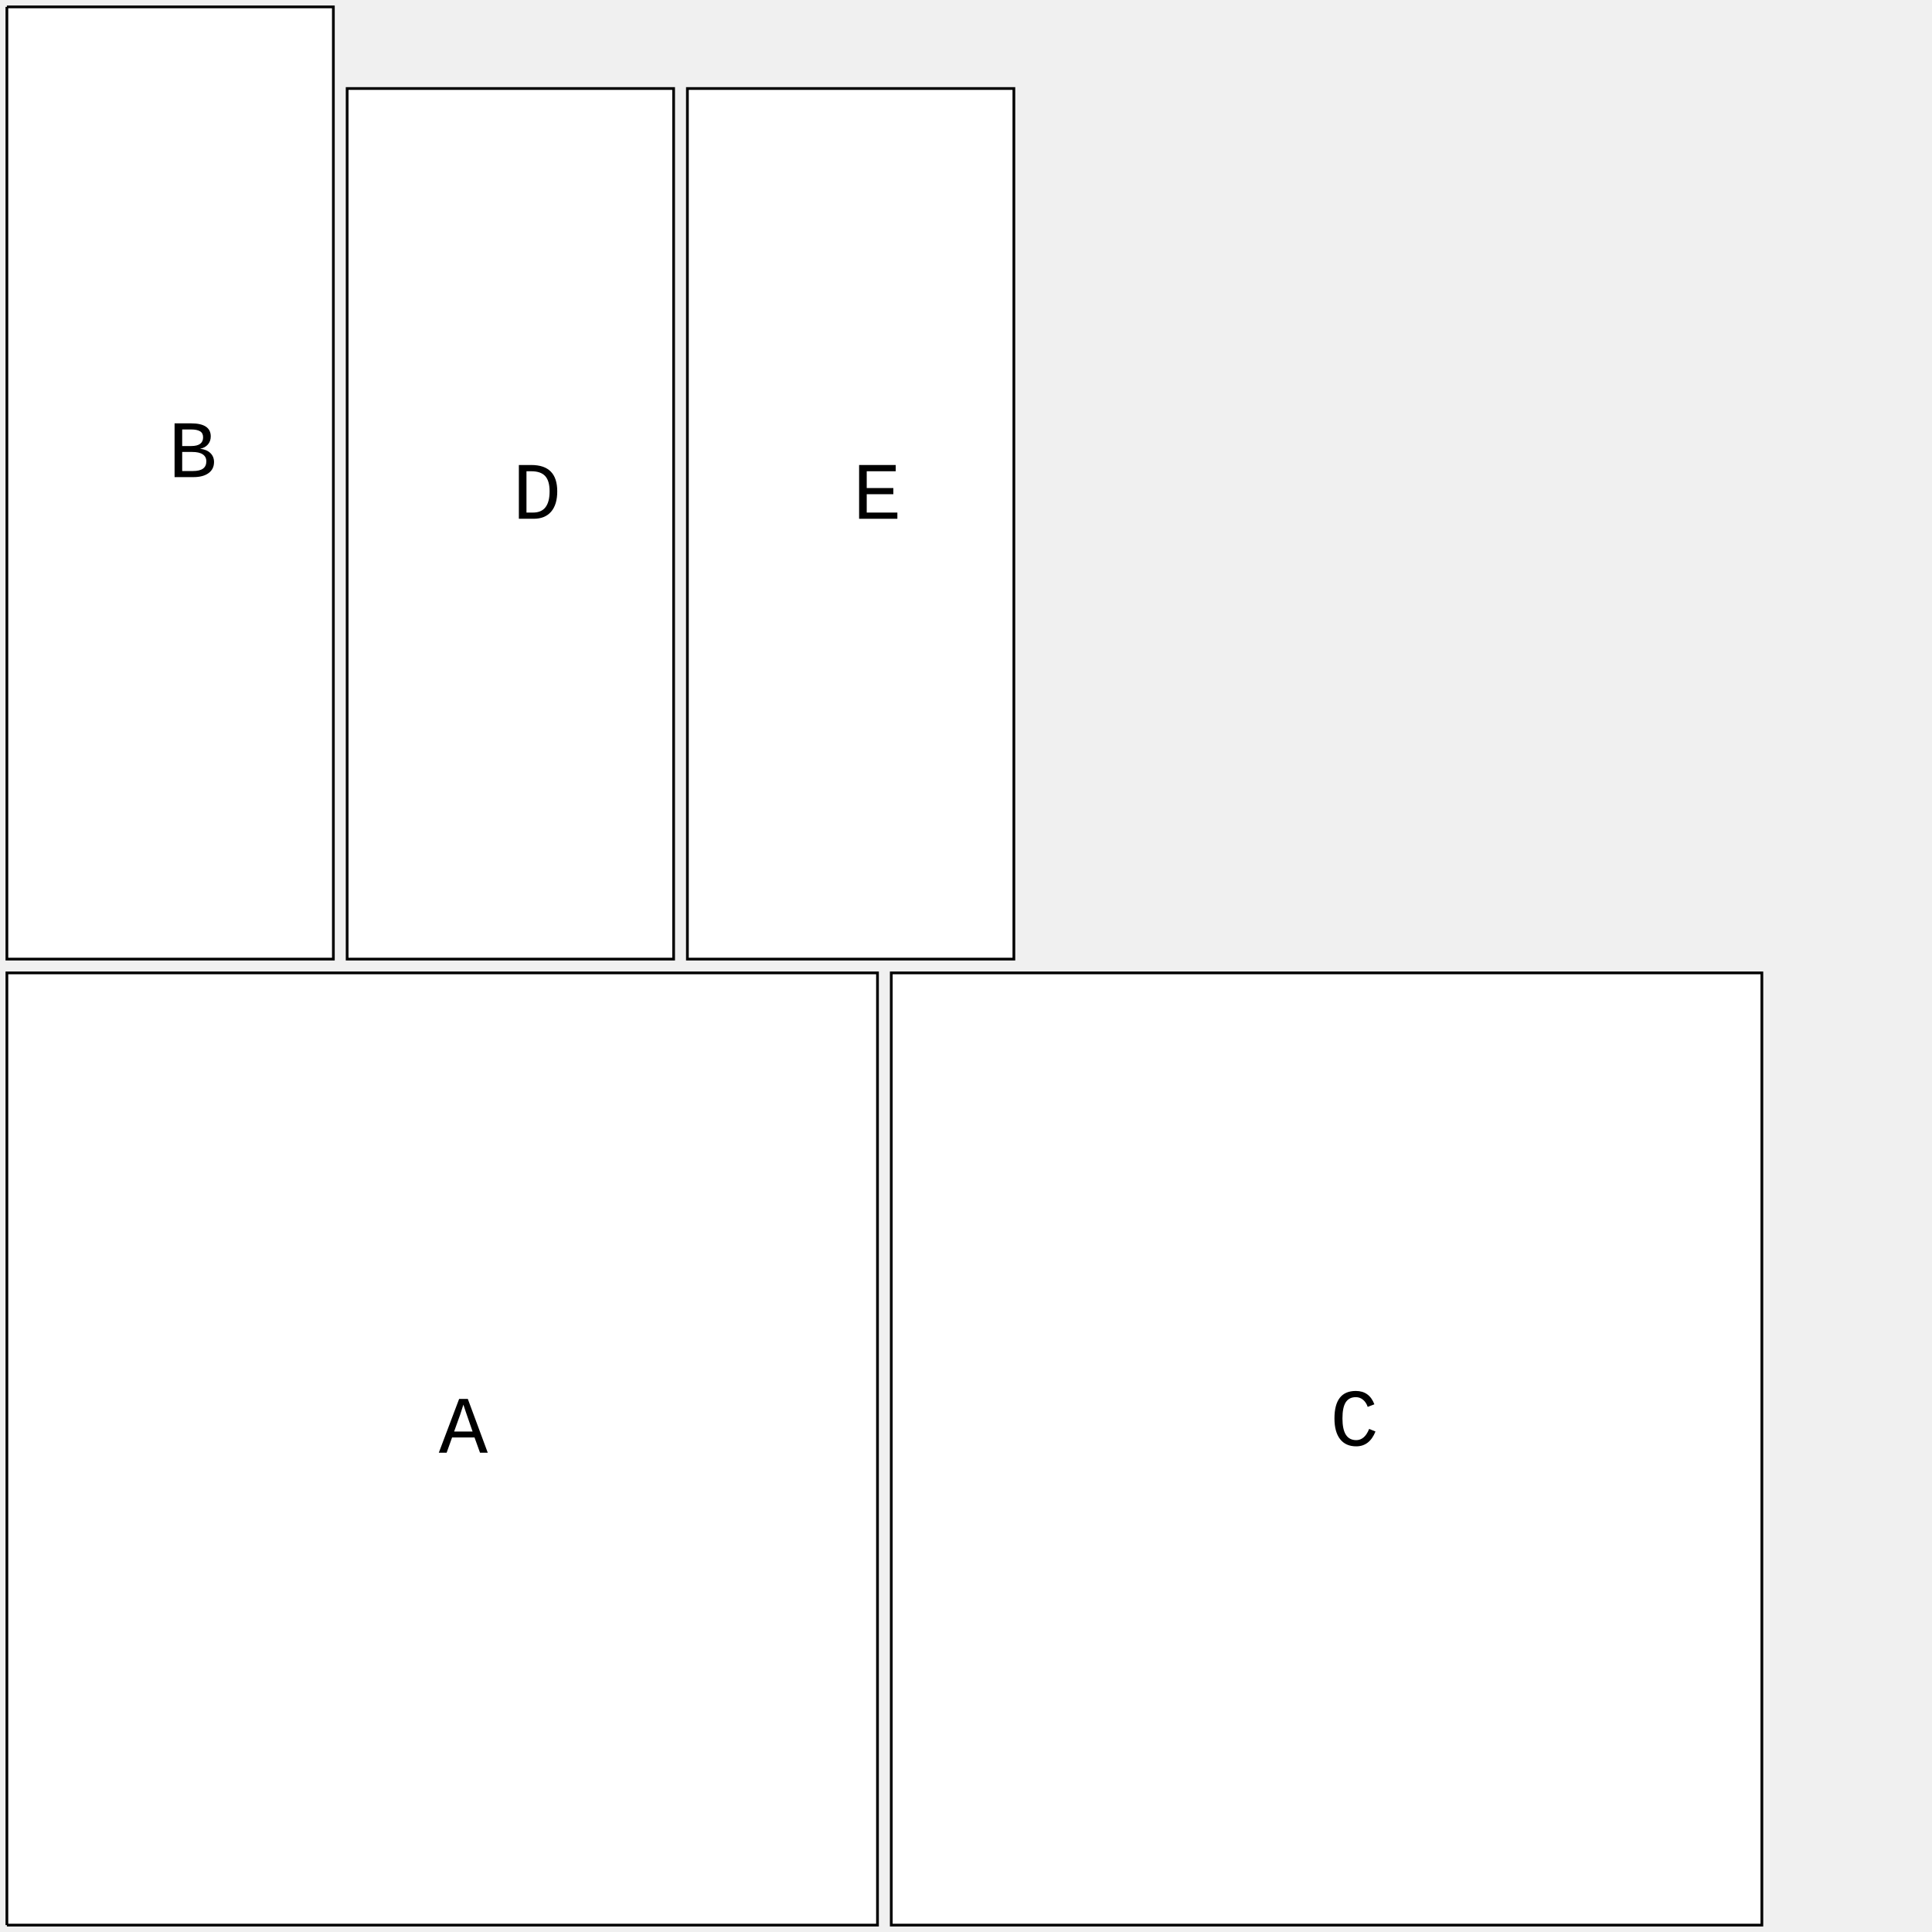
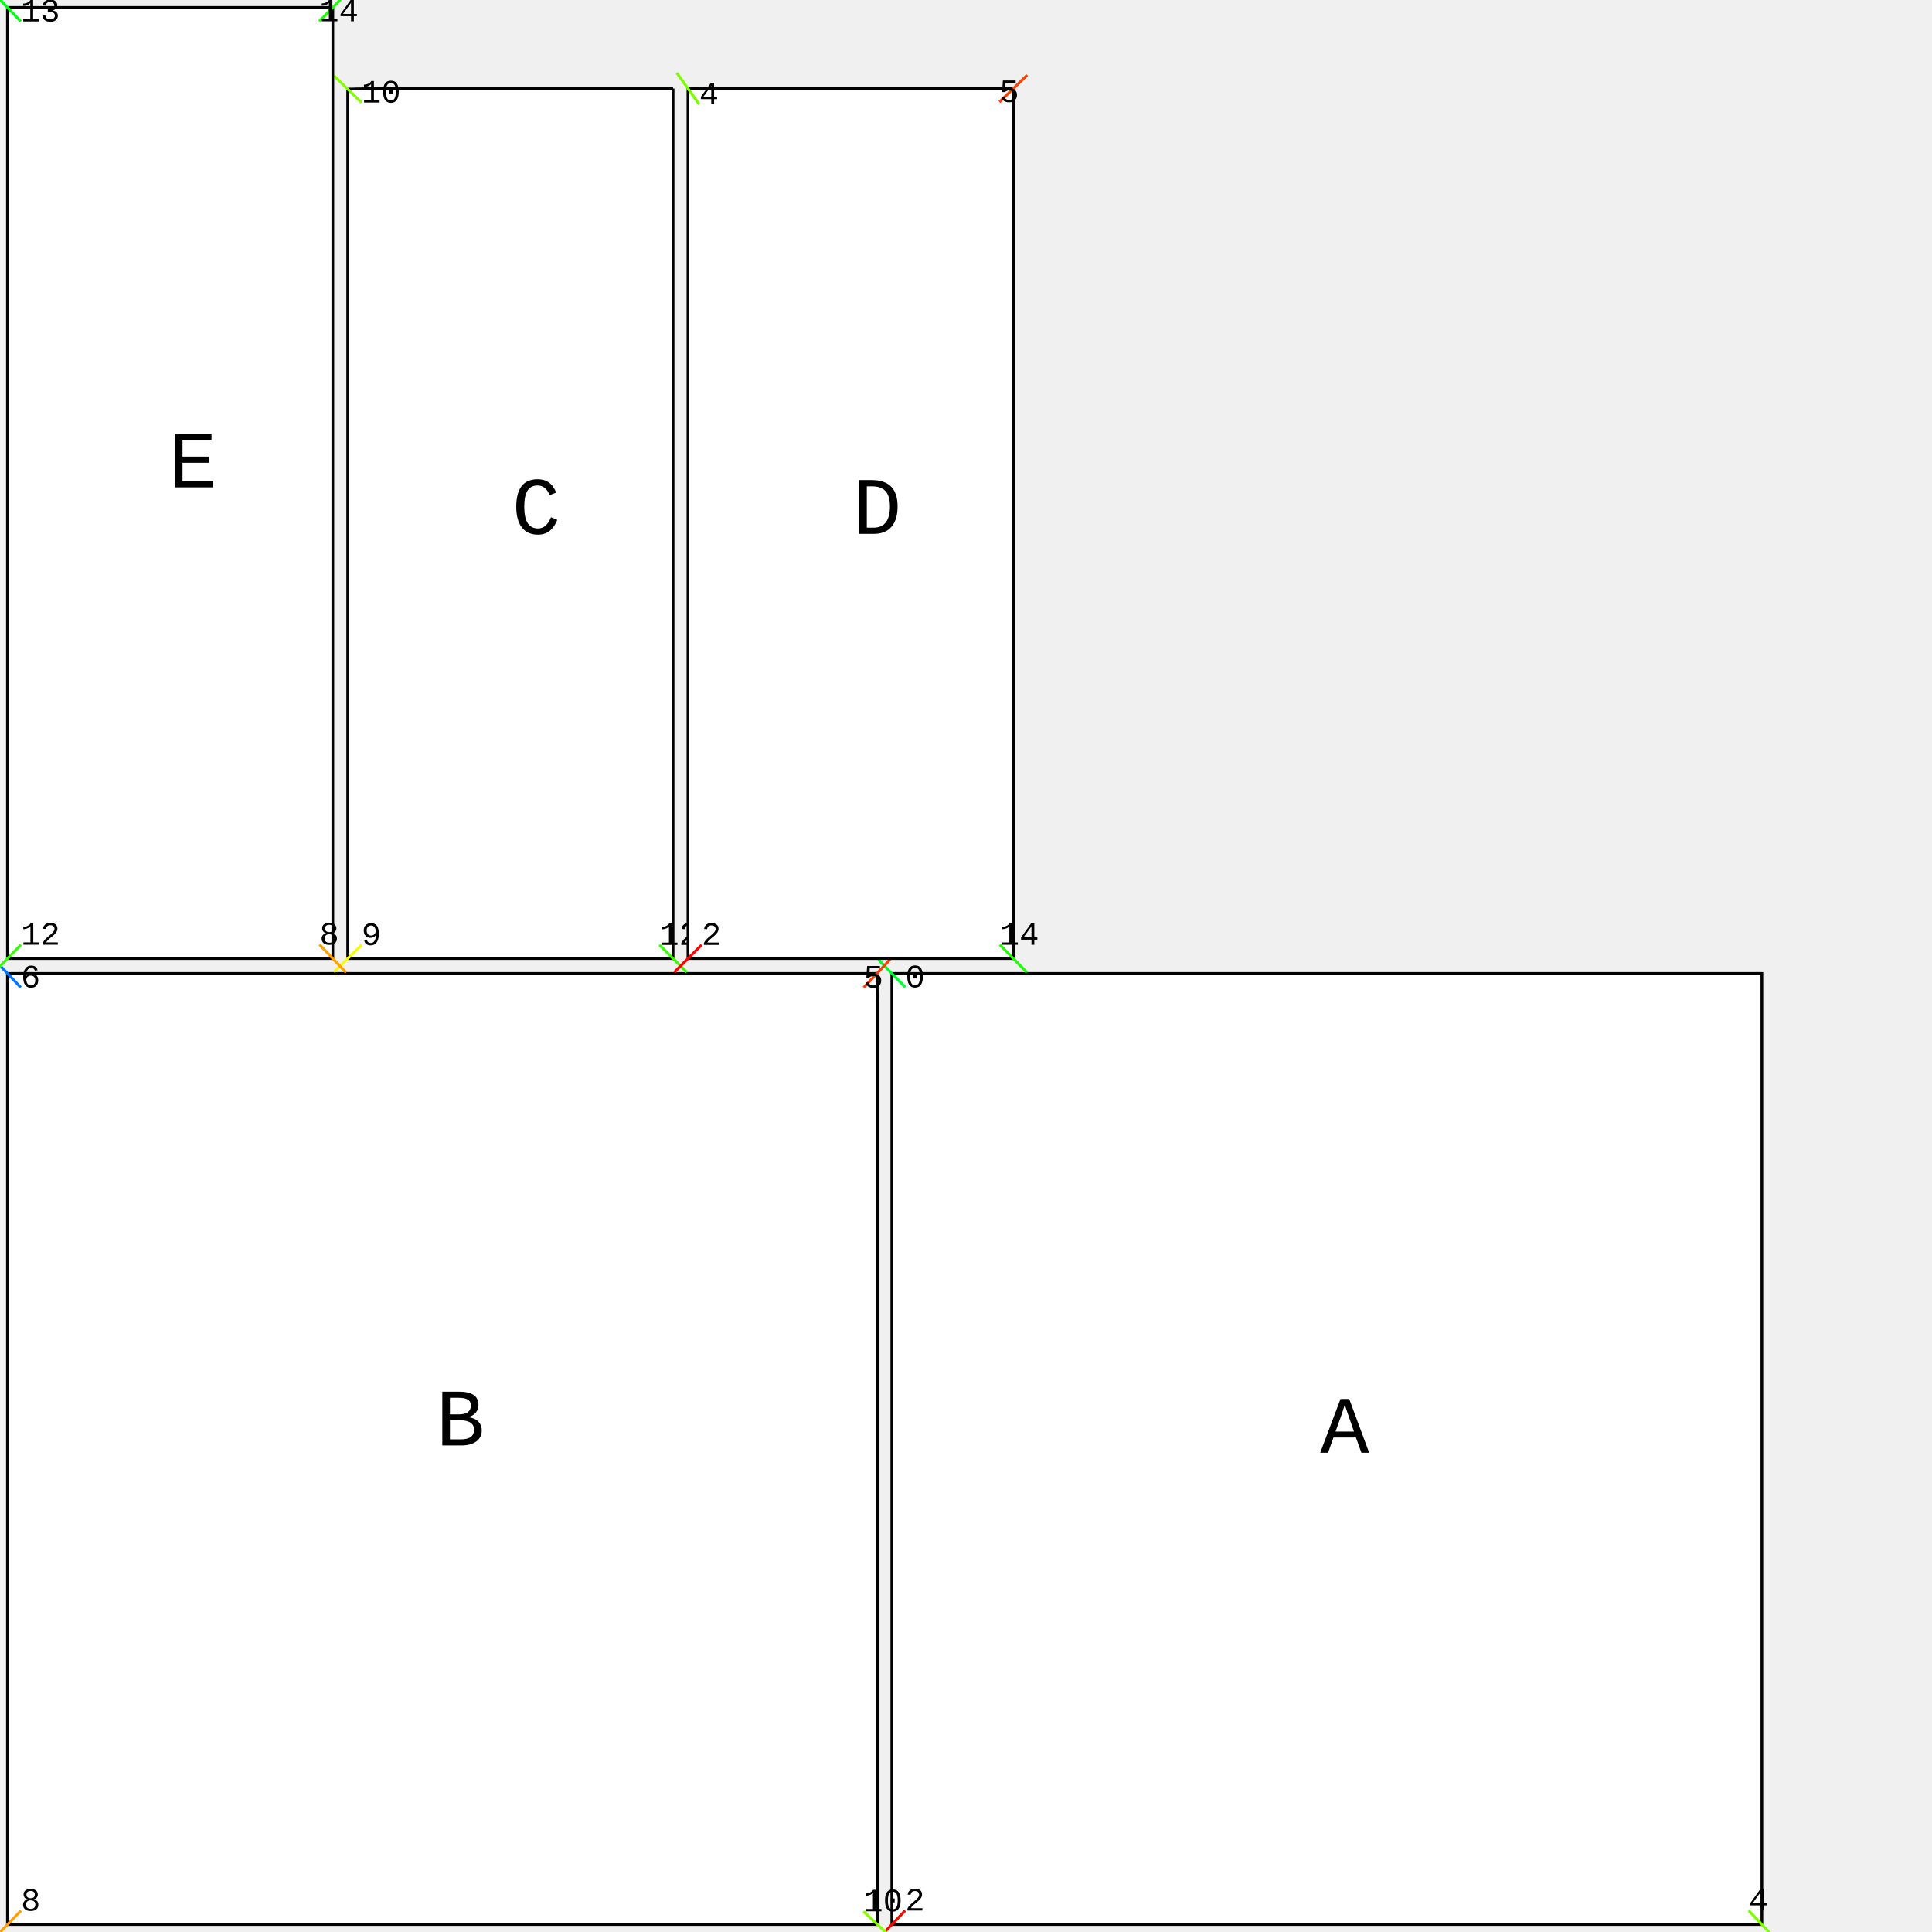
<svg xmlns="http://www.w3.org/2000/svg" viewBox="0 0 710.13 710.13" width="710.13mm" height="710.13mm">
  <defs>
    <style>.seam{stroke: #000; stroke-width:1px; fill:white} .sewinguide{stroke-width:1px;}</style>
  </defs>
  <g>
-     <path class="seam" d="M 2.532,707.597 12.532,707.597 22.532,707.597 32.532,707.597 42.532,707.597 52.532,707.597 62.532,707.597 72.532,707.597 82.532,707.597 92.532,707.597 102.532,707.597 112.532,707.597 122.532,707.597 132.532,707.597 142.532,707.597 152.532,707.597 162.532,707.597 172.532,707.597 182.532,707.597 192.532,707.597 202.532,707.597 212.532,707.597 222.532,707.597 232.532,707.597 242.532,707.597 252.532,707.597 262.532,707.597 272.532,707.597 282.532,707.597 292.532,707.597 302.532,707.597 312.532,707.597 322.532,707.597 322.532,696.66 322.532,685.722 322.532,674.785 322.532,663.847 322.532,652.91 322.532,641.972 322.532,631.035 322.532,620.097 322.532,609.16 322.532,598.222 322.532,587.285 322.532,576.347 322.532,565.41 322.532,554.472 322.532,543.535 322.532,532.597 322.532,521.66 322.532,510.722 322.532,499.785 322.532,488.847 322.532,477.91 322.532,466.972 322.532,456.035 322.532,445.097 322.532,434.16 322.532,423.222 322.532,412.285 322.532,401.347 322.532,390.41 322.532,379.472 322.532,368.535 322.532,357.597 312.532,357.597 302.532,357.597 292.532,357.597 282.532,357.597 272.532,357.597 262.532,357.597 252.532,357.597 242.532,357.597 232.532,357.597 222.532,357.597 212.532,357.597 202.532,357.597 192.532,357.597 182.532,357.597 172.532,357.597 162.532,357.597 152.532,357.597 142.532,357.597 132.532,357.597 122.532,357.597 112.532,357.597 102.532,357.597 92.532,357.597 82.532,357.597 72.532,357.597 62.532,357.597 52.532,357.597 42.532,357.597 32.532,357.597 22.532,357.597 12.532,357.597 2.532,357.597 2.532,368.535 2.532,379.472 2.532,390.41 2.532,401.347 2.532,412.285 2.532,423.222 2.532,434.16 2.532,445.097 2.532,456.035 2.532,466.972 2.532,477.91 2.532,488.847 2.532,499.785 2.532,510.722 2.532,521.66 2.532,532.597 2.532,543.535 2.532,554.472 2.532,565.41 2.532,576.347 2.532,587.285 2.532,598.222 2.532,609.16 2.532,620.097 2.532,631.035 2.532,641.972 2.532,652.91 2.532,663.847 2.532,674.785 2.532,685.722 2.532,696.66 2.532,707.597 " />
-     <text x="161.292px" y="533.954px" style="font-family:'Consolas', 'Courier New';font-size:30.0px;">A</text>
+     <path class="seam" d="M 647.597,697.875 647.597,687.248 647.597,676.62 647.597,665.993 647.597,655.365 647.597,644.738 647.597,634.11 647.597,623.483 647.597,612.856 647.597,602.228 647.597,591.601 647.597,580.973 647.597,570.346 647.597,559.718 647.597,549.091 647.597,538.464 647.597,527.836 647.597,517.209 647.597,506.581 647.597,495.954 647.597,485.326 647.597,474.699 647.597,464.072 647.597,453.444 647.597,442.817 647.597,432.189 647.597,421.562 647.597,410.934 647.597,400.307 647.597,389.68 647.597,379.052 647.597,368.425 647.597,357.797 637.597,357.797 627.597,357.797 617.7,357.797 607.597,357.797 597.7,357.797 587.597,357.797 577.7,357.797 567.597,357.797 557.7,357.797 547.597,357.797 537.7,357.797 527.597,357.797 517.7,357.797 507.597,357.797 497.7,357.797 487.597,357.797 477.7,357.797 467.597,357.797 457.7,357.797 447.597,357.797 437.7,357.797 427.597,357.797 417.7,357.797 407.597,357.797 397.7,357.797 387.597,357.797 377.7,357.797 367.597,357.797 357.7,357.797 347.597,357.797 337.699,357.795 327.8,357.794 327.8,367.418 327.8,377.042 327.797,386.861 327.797,396.486 327.797,406.306 327.797,415.931 327.797,425.75 327.797,435.375 327.797,445.194 327.797,454.819 327.797,464.639 327.797,474.264 327.797,484.083 327.797,493.708 327.797,503.528 327.797,513.153 327.797,522.972 327.797,532.597 327.797,542.417 327.797,552.042 327.797,561.861 327.797,571.486 327.797,581.306 327.797,590.931 327.797,600.75 327.797,610.375 327.797,620.194 327.797,629.819 327.797,639.639 327.797,649.264 327.797,659.083 327.797,668.708 327.797,678.528 327.797,688.153 327.797,698.069 327.797,707.397 337.597,707.397 347.597,707.397 357.494,707.397 367.597,707.397 377.494,707.397 387.597,707.397 397.494,707.397 407.597,707.397 417.494,707.397 427.597,707.397 437.494,707.397 447.597,707.397 457.494,707.397 467.597,707.397 477.494,707.397 487.597,707.397 497.494,707.397 507.597,707.397 517.494,707.397 527.597,707.397 537.494,707.397 547.597,707.397 557.494,707.397 567.597,707.397 577.494,707.397 587.597,707.397 597.494,707.397 607.597,707.397 617.494,707.397 627.597,707.397 637.494,707.397 647.597,707.397 647.597,697.875 " />
+     <text x="485.264px" y="533.976px" style="font-family:'Consolas', 'Courier New';font-size:30.0px;">A</text>
+     <path class="sewinguide" stroke="#00ff2f" d="M 322.85,352.703 332.75,362.886 " />
+     <text x="332.75px" y="362.886px" style="font-family:'Consolas', 'Courier New';font-size:12.0px;">0</text>
+     <path class="sewinguide" stroke="#ff0200" d="M 322.901,712.541 332.693,702.253 " />
+     <text x="332.693px" y="702.253px" style="font-family:'Consolas', 'Courier New';font-size:12.0px;">2</text>
+     <path class="sewinguide" stroke="#7bff00" d="M 652.468,712.565 642.727,702.23 " />
+     <text x="642.727px" y="702.23px" style="font-family:'Consolas', 'Courier New';font-size:12.0px;">4</text>
  </g>
  <g>
-     <path class="seam" d="M 2.532,2.532 2.532,13.47 2.532,24.407 2.532,35.345 2.532,46.282 2.532,57.22 2.532,68.157 2.532,79.095 2.532,90.032 2.532,100.97 2.532,111.907 2.532,122.845 2.532,133.782 2.532,144.72 2.532,155.657 2.532,166.595 2.532,177.532 2.532,188.47 2.532,199.407 2.532,210.345 2.532,221.282 2.532,232.22 2.532,243.157 2.532,254.095 2.532,265.032 2.532,275.97 2.532,286.907 2.532,297.845 2.532,308.782 2.532,319.72 2.532,330.657 2.532,341.595 2.532,352.532 17.532,352.532 32.532,352.532 47.532,352.532 62.532,352.532 77.532,352.532 92.532,352.532 107.532,352.532 122.532,352.532 122.532,341.595 122.532,330.657 122.532,319.72 122.532,308.782 122.532,297.845 122.532,286.907 122.532,275.97 122.532,265.032 122.532,254.095 122.532,243.157 122.532,232.22 122.532,221.282 122.532,210.345 122.532,199.407 122.532,188.47 122.532,177.532 122.532,166.595 122.532,155.657 122.532,144.72 122.532,133.782 122.532,122.845 122.532,111.907 122.532,100.97 122.532,90.032 122.532,79.095 122.532,68.157 122.532,57.22 122.532,46.282 122.532,35.345 122.532,24.407 122.532,13.47 122.532,2.532 107.532,2.532 92.532,2.532 77.532,2.532 62.532,2.532 47.532,2.532 32.532,2.532 17.532,2.532 2.532,2.532 " />
-     <text x="61.792px" y="175.372px" style="font-family:'Consolas', 'Courier New';font-size:30.0px;">B</text>
+     <path class="seam" d="M 322.532,377.947 322.532,367.32 322.327,357.797 312.43,357.797 302.532,357.797 292.43,357.797 282.532,357.797 272.43,357.797 262.532,357.797 252.43,357.797 242.532,357.797 232.43,357.797 222.532,357.797 212.43,357.797 202.532,357.797 192.43,357.797 182.532,357.797 172.43,357.797 162.532,357.797 152.43,357.797 142.532,357.797 132.43,357.797 122.532,357.797 112.43,357.797 102.532,357.797 92.43,357.797 82.532,357.797 72.43,357.797 62.532,357.797 52.43,357.797 42.532,357.797 32.43,357.797 22.532,357.797 12.532,357.797 2.732,357.797 2.732,367.125 2.732,377.042 2.732,386.667 2.732,396.486 2.732,406.111 2.732,415.93 2.732,425.555 2.732,435.375 2.732,445 2.732,454.819 2.732,464.444 2.732,474.264 2.732,483.889 2.732,493.708 2.732,503.333 2.732,513.153 2.732,522.778 2.732,532.597 2.732,542.222 2.732,552.042 2.732,561.667 2.732,571.486 2.732,581.111 2.732,590.931 2.732,600.556 2.732,610.375 2.732,620 2.732,629.819 2.732,639.444 2.732,649.264 2.732,658.889 2.732,668.708 2.732,678.333 2.735,688.153 2.735,697.777 2.735,707.4 12.634,707.4 22.532,707.397 32.635,707.397 42.532,707.397 52.635,707.397 62.532,707.397 72.635,707.397 82.532,707.397 92.635,707.397 102.532,707.397 112.635,707.397 122.532,707.397 132.635,707.397 142.532,707.397 152.635,707.397 162.532,707.397 172.635,707.397 182.532,707.397 192.635,707.397 202.532,707.397 212.635,707.397 222.532,707.397 232.635,707.397 242.532,707.397 252.635,707.397 262.532,707.397 272.635,707.397 282.532,707.397 292.635,707.397 302.532,707.397 312.532,707.397 322.532,707.397 322.532,696.77 322.532,686.142 322.532,675.515 322.532,664.888 322.532,654.26 322.532,643.633 322.532,633.005 322.532,622.378 322.532,611.75 322.532,601.123 322.532,590.496 322.532,579.868 322.532,569.241 322.532,558.613 322.532,547.986 322.532,537.358 322.532,526.731 322.532,516.104 322.532,505.476 322.532,494.849 322.532,484.221 322.532,473.594 322.532,462.966 322.532,452.339 322.532,441.712 322.532,431.084 322.532,420.457 322.532,409.829 322.532,399.202 322.532,388.574 322.532,377.947 " />
+     <text x="160.198px" y="531.297px" style="font-family:'Consolas', 'Courier New';font-size:30.0px;">B</text>
+     <path class="sewinguide" stroke="#ff4100" d="M 327.197,352.63 317.456,362.965 " />
+     <text x="317.456px" y="362.965px" style="font-family:'Consolas', 'Courier New';font-size:12.0px;">5</text>
+     <path class="sewinguide" stroke="#0075ff" d="M -2.164,352.653 7.628,362.941 " />
+     <text x="7.628px" y="362.941px" style="font-family:'Consolas', 'Courier New';font-size:12.0px;">6</text>
+     <path class="sewinguide" stroke="#ffa000" d="M -2.215,712.492 7.685,702.308 " />
+     <text x="7.685px" y="702.308px" style="font-family:'Consolas', 'Courier New';font-size:12.0px;">8</text>
+     <path class="sewinguide" stroke="#88ff00" d="M 327.704,712.264 317.361,702.531 " />
+     <text x="317.361px" y="702.531px" style="font-family:'Consolas', 'Courier New';font-size:12.0px;">10</text>
  </g>
  <g>
-     <path class="seam" d="M 647.597,368.535 647.597,357.597 637.597,357.597 627.597,357.597 617.597,357.597 607.597,357.597 597.597,357.597 587.597,357.597 577.597,357.597 567.597,357.597 557.597,357.597 547.597,357.597 537.597,357.597 527.597,357.597 517.597,357.597 507.597,357.597 497.597,357.597 487.597,357.597 477.597,357.597 467.597,357.597 457.597,357.597 447.597,357.597 437.597,357.597 427.597,357.597 417.597,357.597 407.597,357.597 397.597,357.597 387.597,357.597 377.597,357.597 367.597,357.597 357.597,357.597 347.597,357.597 337.597,357.597 327.597,357.597 327.597,368.535 327.597,379.472 327.597,390.41 327.597,401.347 327.597,412.285 327.597,423.222 327.597,434.16 327.597,445.097 327.597,456.035 327.597,466.972 327.597,477.91 327.597,488.847 327.597,499.785 327.597,510.722 327.597,521.66 327.597,532.597 327.597,543.535 327.597,554.472 327.597,565.41 327.597,576.347 327.597,587.285 327.597,598.222 327.597,609.16 327.597,620.097 327.597,631.035 327.597,641.972 327.597,652.91 327.597,663.847 327.597,674.785 327.597,685.722 327.597,696.66 327.597,707.597 337.597,707.597 347.597,707.597 357.597,707.597 367.597,707.597 377.597,707.597 387.597,707.597 397.597,707.597 407.597,707.597 417.597,707.597 427.597,707.597 437.597,707.597 447.597,707.597 457.597,707.597 467.597,707.597 477.597,707.597 487.597,707.597 497.597,707.597 507.597,707.597 517.597,707.597 527.597,707.597 537.597,707.597 547.597,707.597 557.597,707.597 567.597,707.597 577.597,707.597 587.597,707.597 597.597,707.597 607.597,707.597 617.597,707.597 627.597,707.597 637.597,707.597 647.597,707.597 647.597,696.66 647.597,685.722 647.597,674.785 647.597,663.847 647.597,652.91 647.597,641.972 647.597,631.035 647.597,620.097 647.597,609.16 647.597,598.222 647.597,587.285 647.597,576.347 647.597,565.41 647.597,554.472 647.597,543.535 647.597,532.597 647.597,521.66 647.597,510.722 647.597,499.785 647.597,488.847 647.597,477.91 647.597,466.972 647.597,456.035 647.597,445.097 647.597,434.16 647.597,423.222 647.597,412.285 647.597,401.347 647.597,390.41 647.597,379.472 647.597,368.535 " />
-     <text x="488.838px" y="531.325px" style="font-family:'Consolas', 'Courier New';font-size:30.0px;">C</text>
+     <path class="seam" d="M 247.397,32.532 233.672,32.532 219.947,32.532 206.222,32.532 192.497,32.532 178.772,32.532 165.047,32.532 151.322,32.532 137.597,32.532 127.797,32.732 127.797,42.632 127.797,52.532 127.797,62.632 127.797,72.532 127.797,82.632 127.797,92.532 127.797,102.632 127.797,112.532 127.797,122.632 127.797,132.532 127.797,142.632 127.797,152.532 127.797,162.632 127.797,172.532 127.797,182.632 127.797,192.532 127.797,202.632 127.797,212.532 127.797,222.632 127.797,232.532 127.797,242.632 127.797,252.532 127.797,262.632 127.797,272.532 127.797,282.632 127.797,292.532 127.797,302.632 127.797,312.532 127.797,322.632 127.797,332.532 127.797,342.532 127.797,352.332 137.397,352.332 147.597,352.332 157.497,352.332 167.597,352.332 177.497,352.332 187.597,352.332 197.497,352.332 207.597,352.332 217.497,352.332 227.597,352.332 237.497,352.332 247.397,352.332 247.397,342.432 247.397,332.532 247.397,322.432 247.397,312.532 247.397,302.432 247.397,292.532 247.397,282.432 247.397,272.532 247.397,262.432 247.397,252.532 247.397,242.432 247.397,232.532 247.397,222.432 247.397,212.532 247.397,202.432 247.397,192.532 247.397,182.432 247.397,172.532 247.397,162.432 247.397,152.532 247.397,142.432 247.397,132.532 247.397,122.432 247.397,112.532 247.397,102.432 247.397,92.532 247.397,82.432 247.397,72.532 247.397,62.432 247.397,52.532 247.397,42.332 247.397,32.532 " />
+     <text x="188.102px" y="196.223px" style="font-family:'Consolas', 'Courier New';font-size:30.0px;">C</text>
+     <path class="sewinguide" stroke="#88ff00" d="M 122.701,27.787 132.894,37.678 " />
+     <text x="132.894px" y="37.678px" style="font-family:'Consolas', 'Courier New';font-size:12.0px;">10</text>
+     <path class="sewinguide" stroke="#f6ff00" d="M 122.724,357.302 132.87,347.363 " />
+     <text x="132.87px" y="347.363px" style="font-family:'Consolas', 'Courier New';font-size:12.0px;">9</text>
+     <path class="sewinguide" stroke="#37ff00" d="M 252.419,357.354 242.376,347.311 " />
+     <text x="242.376px" y="347.311px" style="font-family:'Consolas', 'Courier New';font-size:12.0px;">12</text>
  </g>
  <g>
-     <path class="seam" d="M 247.597,42.532 247.597,32.532 232.597,32.532 217.597,32.532 202.597,32.532 187.597,32.532 172.597,32.532 157.597,32.532 142.597,32.532 127.597,32.532 127.597,42.532 127.597,52.532 127.597,62.532 127.597,72.532 127.597,82.532 127.597,92.532 127.597,102.532 127.597,112.532 127.597,122.532 127.597,132.532 127.597,142.532 127.597,152.532 127.597,162.532 127.597,172.532 127.597,182.532 127.597,192.532 127.597,202.532 127.597,212.532 127.597,222.532 127.597,232.532 127.597,242.532 127.597,252.532 127.597,262.532 127.597,272.532 127.597,282.532 127.597,292.532 127.597,302.532 127.597,312.532 127.597,322.532 127.597,332.532 127.597,342.532 127.597,352.532 142.597,352.532 157.597,352.532 172.597,352.532 187.597,352.532 202.597,352.532 217.597,352.532 232.597,352.532 247.597,352.532 247.597,342.532 247.597,332.532 247.597,322.532 247.597,312.532 247.597,302.532 247.597,292.532 247.597,282.532 247.597,272.532 247.597,262.532 247.597,252.532 247.597,242.532 247.597,232.532 247.597,222.532 247.597,212.532 247.597,202.532 247.597,192.532 247.597,182.532 247.597,172.532 247.597,162.532 247.597,152.532 247.597,142.532 247.597,132.532 247.597,122.532 247.597,112.532 247.597,102.532 247.597,92.532 247.597,82.532 247.597,72.532 247.597,62.532 247.597,52.532 247.597,42.532 " />
-     <text x="188.338px" y="190.681px" style="font-family:'Consolas', 'Courier New';font-size:30.0px;">D</text>
+     <path class="seam" d="M 362.662,32.532 348.937,32.532 335.212,32.532 321.487,32.532 307.762,32.532 294.037,32.532 280.312,32.532 266.587,32.532 252.862,32.532 252.862,42.332 252.862,52.532 252.862,62.432 252.862,72.532 252.862,82.432 252.862,92.532 252.862,102.432 252.862,112.532 252.862,122.432 252.862,132.532 252.862,142.432 252.862,152.532 252.862,162.432 252.862,172.532 252.862,182.432 252.862,192.532 252.862,202.432 252.862,212.532 252.862,222.432 252.862,232.532 252.862,242.432 252.862,252.532 252.862,262.432 252.862,272.532 252.862,282.432 252.862,292.532 252.862,302.432 252.862,312.532 252.862,322.432 252.862,332.532 252.862,342.432 252.862,352.332 262.762,352.332 272.662,352.332 282.762,352.332 292.662,352.332 302.762,352.332 312.662,352.332 322.762,352.332 332.662,352.332 342.762,352.332 352.662,352.332 362.662,352.332 372.462,352.332 372.462,342.732 372.462,332.532 372.462,322.632 372.462,312.532 372.462,302.632 372.462,292.532 372.462,282.632 372.462,272.532 372.462,262.632 372.462,252.532 372.462,242.632 372.462,232.532 372.462,222.632 372.462,212.532 372.462,202.632 372.462,192.532 372.462,182.632 372.462,172.532 372.462,162.632 372.462,152.532 372.462,142.632 372.462,132.532 372.462,122.632 372.462,112.532 372.462,102.632 372.462,92.532 372.462,82.632 372.462,72.532 372.462,62.632 372.462,52.532 372.462,42.632 372.462,32.532 362.662,32.532 " />
+     <text x="313.432px" y="196.223px" style="font-family:'Consolas', 'Courier New';font-size:30.0px;">D</text>
+     <path class="sewinguide" stroke="#7bff00" d="M 248.735,26.753 256.988,38.312 " />
+     <text x="256.988px" y="38.312px" style="font-family:'Consolas', 'Courier New';font-size:12.0px;">4</text>
+     <path class="sewinguide" stroke="#ff0200" d="M 247.841,357.354 257.883,347.311 " />
+     <text x="257.883px" y="347.311px" style="font-family:'Consolas', 'Courier New';font-size:12.0px;">2</text>
+     <path class="sewinguide" stroke="#21ff00" d="M 377.431,357.405 367.493,347.259 " />
+     <text x="367.493px" y="347.259px" style="font-family:'Consolas', 'Courier New';font-size:12.0px;">14</text>
+     <path class="sewinguide" stroke="#ff4100" d="M 377.558,27.587 367.365,37.477 " />
+     <text x="367.365px" y="37.477px" style="font-family:'Consolas', 'Courier New';font-size:12.0px;">5</text>
  </g>
  <g>
-     <path class="seam" d="M 372.662,42.532 372.662,32.532 357.662,32.532 342.662,32.532 327.662,32.532 312.662,32.532 297.662,32.532 282.662,32.532 267.662,32.532 252.662,32.532 252.662,42.532 252.662,52.532 252.662,62.532 252.662,72.532 252.662,82.532 252.662,92.532 252.662,102.532 252.662,112.532 252.662,122.532 252.662,132.532 252.662,142.532 252.662,152.532 252.662,162.532 252.662,172.532 252.662,182.532 252.662,192.532 252.662,202.532 252.662,212.532 252.662,222.532 252.662,232.532 252.662,242.532 252.662,252.532 252.662,262.532 252.662,272.532 252.662,282.532 252.662,292.532 252.662,302.532 252.662,312.532 252.662,322.532 252.662,332.532 252.662,342.532 252.662,352.532 267.662,352.532 282.662,352.532 297.662,352.532 312.662,352.532 327.662,352.532 342.662,352.532 357.662,352.532 372.662,352.532 372.662,342.532 372.662,332.532 372.662,322.532 372.662,312.532 372.662,302.532 372.662,292.532 372.662,282.532 372.662,272.532 372.662,262.532 372.662,252.532 372.662,242.532 372.662,232.532 372.662,222.532 372.662,212.532 372.662,202.532 372.662,192.532 372.662,182.532 372.662,172.532 372.662,162.532 372.662,152.532 372.662,142.532 372.662,132.532 372.662,122.532 372.662,112.532 372.662,102.532 372.662,92.532 372.662,82.532 372.662,72.532 372.662,62.532 372.662,52.532 372.662,42.532 " />
-     <text x="313.403px" y="190.681px" style="font-family:'Consolas', 'Courier New';font-size:30.0px;">E</text>
+     <path class="seam" d="M 2.735,333.088 2.735,342.712 2.735,352.335 12.634,352.335 22.532,352.332 32.635,352.332 42.532,352.332 52.635,352.332 62.532,352.332 72.635,352.332 82.532,352.332 92.635,352.332 102.532,352.332 112.532,352.332 122.332,352.332 122.332,343.005 122.332,333.088 122.332,323.463 122.332,313.644 122.332,304.019 122.332,294.199 122.332,284.574 122.332,274.755 122.332,265.13 122.332,255.31 122.332,245.685 122.332,235.866 122.332,226.241 122.332,216.421 122.332,206.796 122.332,196.977 122.332,187.352 122.332,177.532 122.332,167.907 122.332,158.088 122.332,148.463 122.332,138.644 122.332,129.019 122.332,119.199 122.332,109.574 122.332,99.755 122.332,90.13 122.332,80.31 122.332,70.685 122.332,60.866 122.332,51.241 122.332,41.421 122.332,31.796 122.33,21.977 122.33,12.353 122.33,2.73 112.431,2.73 102.532,2.732 92.43,2.732 82.532,2.732 72.43,2.732 62.532,2.732 52.43,2.732 42.532,2.732 32.43,2.732 22.532,2.732 12.532,2.732 2.732,2.732 2.732,12.06 2.732,21.977 2.732,31.602 2.732,41.421 2.732,51.046 2.732,60.866 2.732,70.491 2.732,80.31 2.732,89.935 2.732,99.755 2.732,109.38 2.732,119.199 2.732,128.824 2.732,138.644 2.732,148.269 2.732,158.088 2.732,167.713 2.732,177.532 2.732,187.157 2.732,196.977 2.732,206.602 2.732,216.421 2.732,226.046 2.732,235.866 2.732,245.491 2.732,255.31 2.732,264.935 2.732,274.755 2.732,284.38 2.732,294.199 2.732,303.824 2.732,313.644 2.732,323.269 2.735,333.088 " />
+     <text x="61.916px" y="179.136px" style="font-family:'Consolas', 'Courier New';font-size:30.0px;">E</text>
+     <path class="sewinguide" stroke="#37ff00" d="M -2.215,357.427 7.685,347.243 " />
+     <text x="7.685px" y="347.243px" style="font-family:'Consolas', 'Courier New';font-size:12.0px;">12</text>
+     <path class="sewinguide" stroke="#ffa000" d="M 127.228,357.476 117.437,347.189 " />
+     <text x="117.437px" y="347.189px" style="font-family:'Consolas', 'Courier New';font-size:12.0px;">8</text>
+     <path class="sewinguide" stroke="#21ff00" d="M 127.28,-2.362 117.38,7.821 " />
+     <text x="117.38px" y="7.821px" style="font-family:'Consolas', 'Courier New';font-size:12.0px;">14</text>
+     <path class="sewinguide" stroke="#00ff14" d="M -2.164,-2.411 7.628,7.876 " />
+     <text x="7.628px" y="7.876px" style="font-family:'Consolas', 'Courier New';font-size:12.0px;">13</text>
  </g>
</svg>
